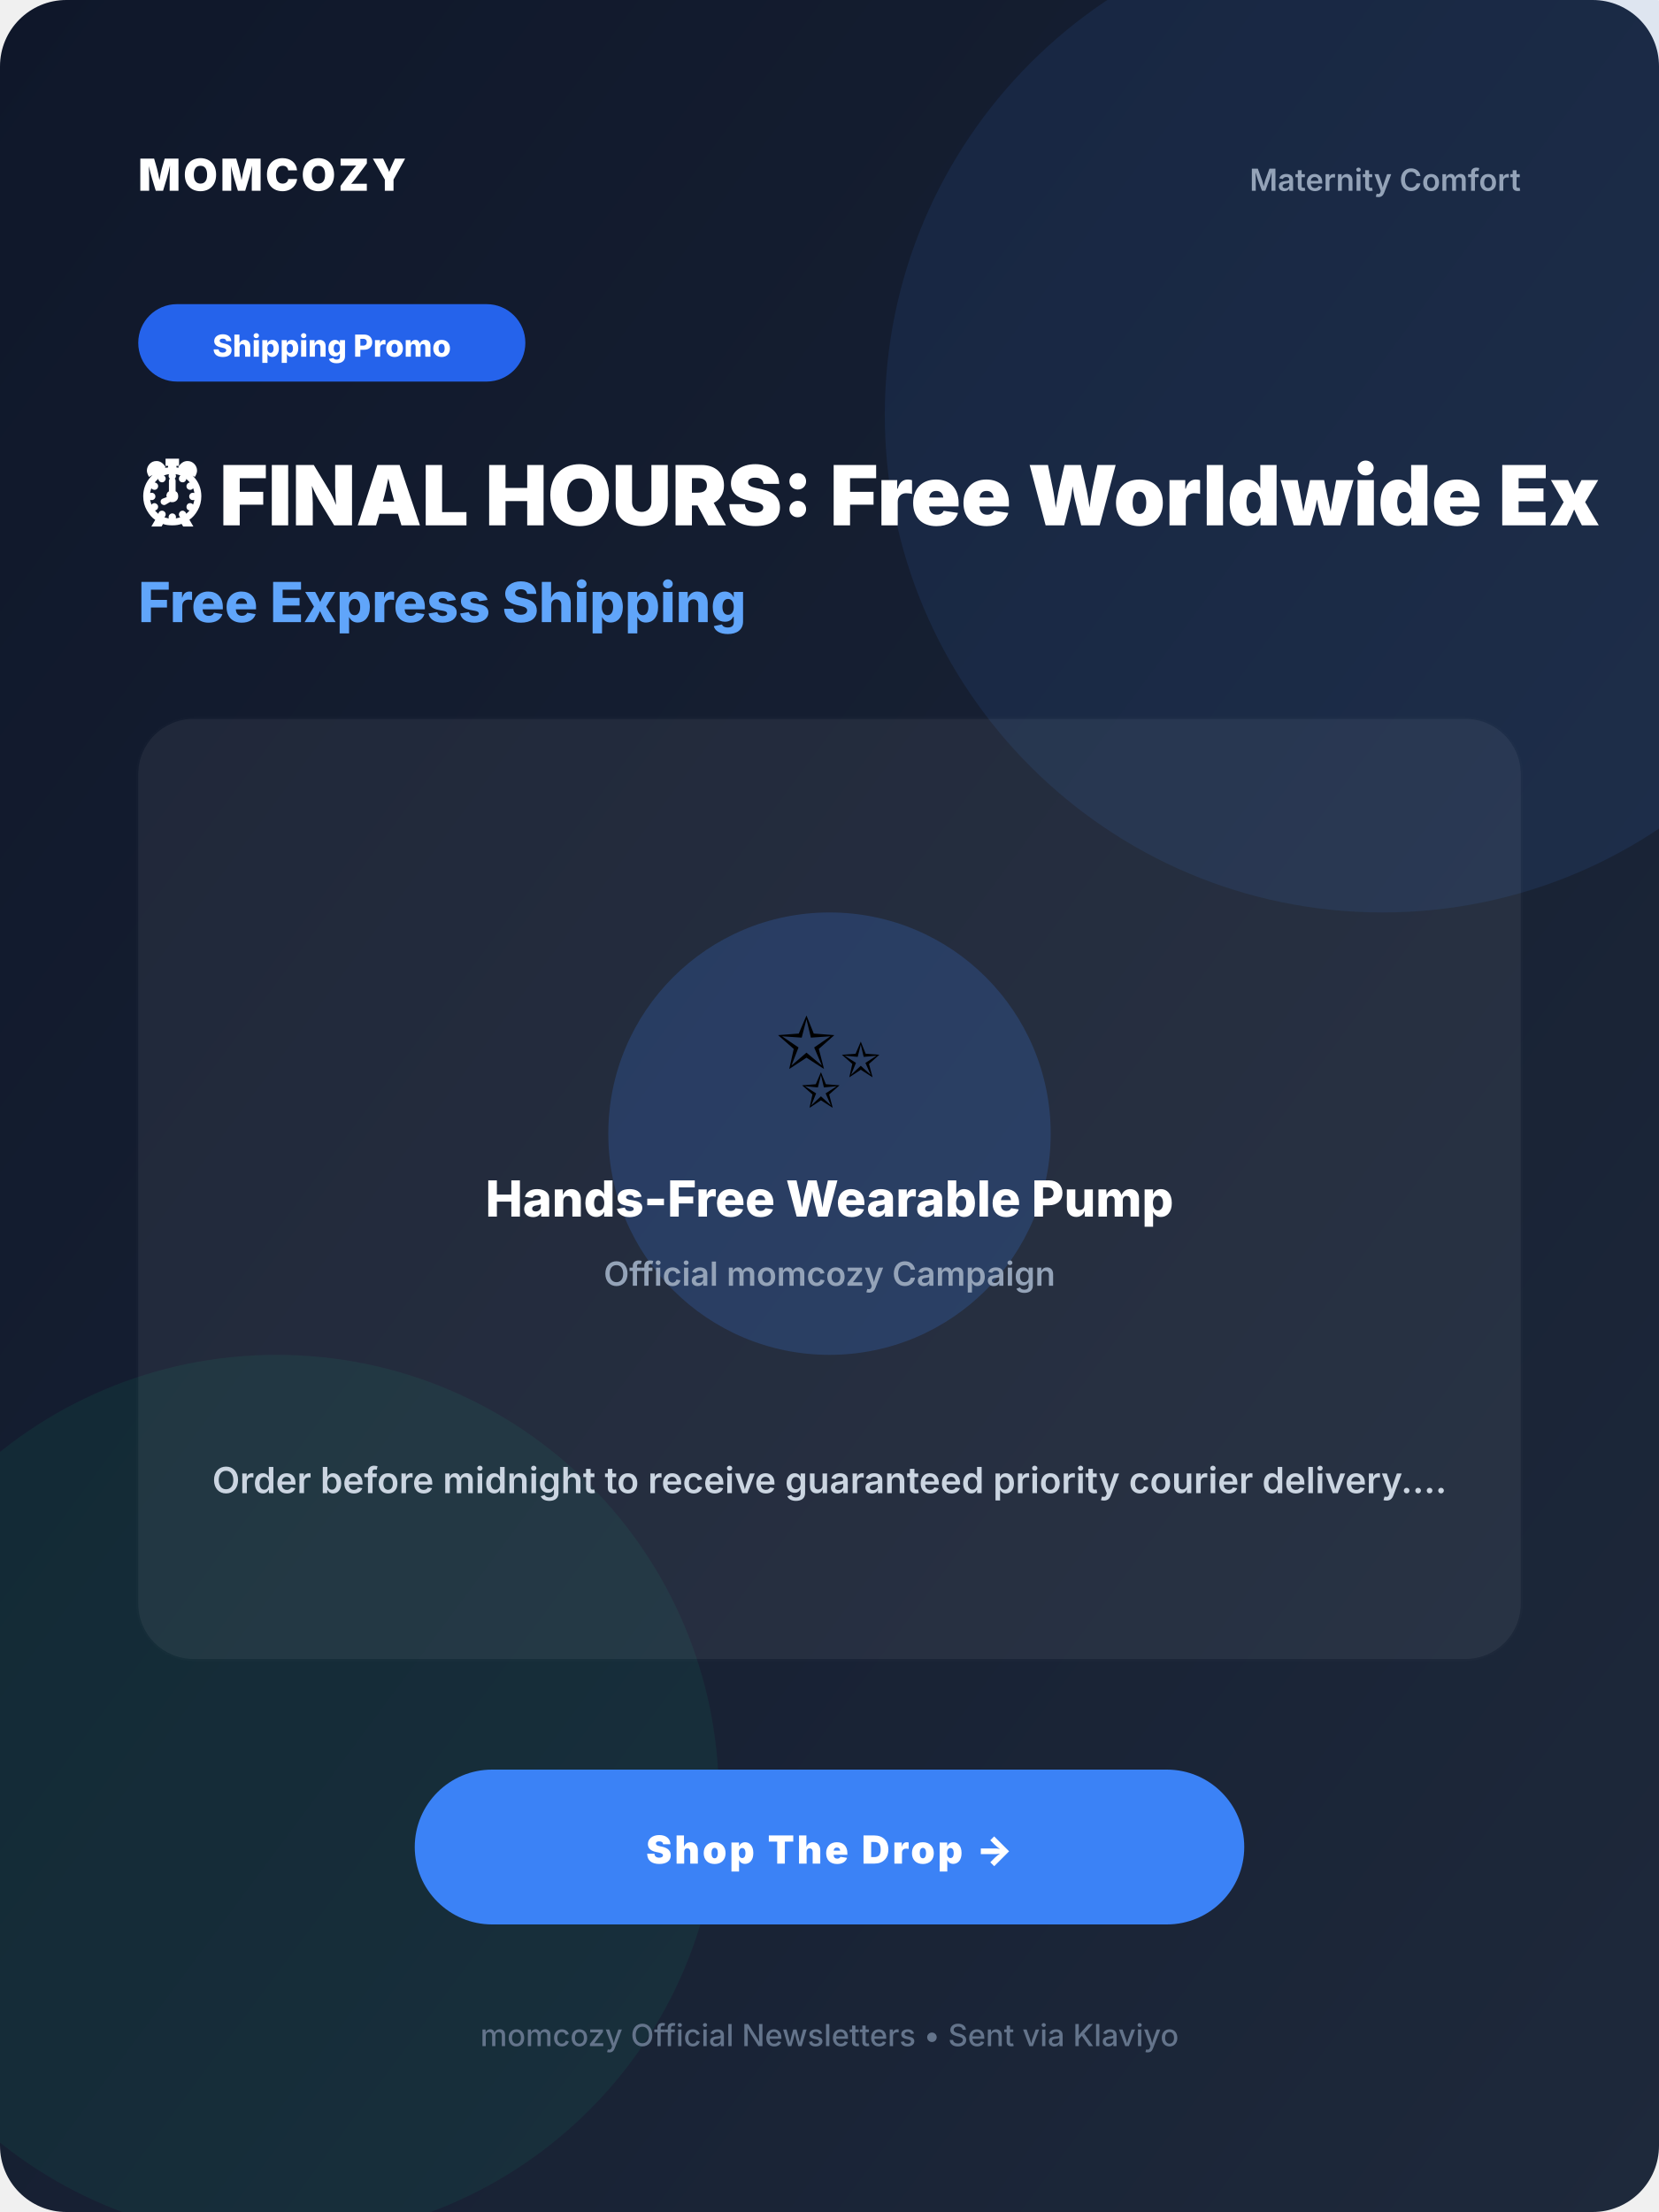
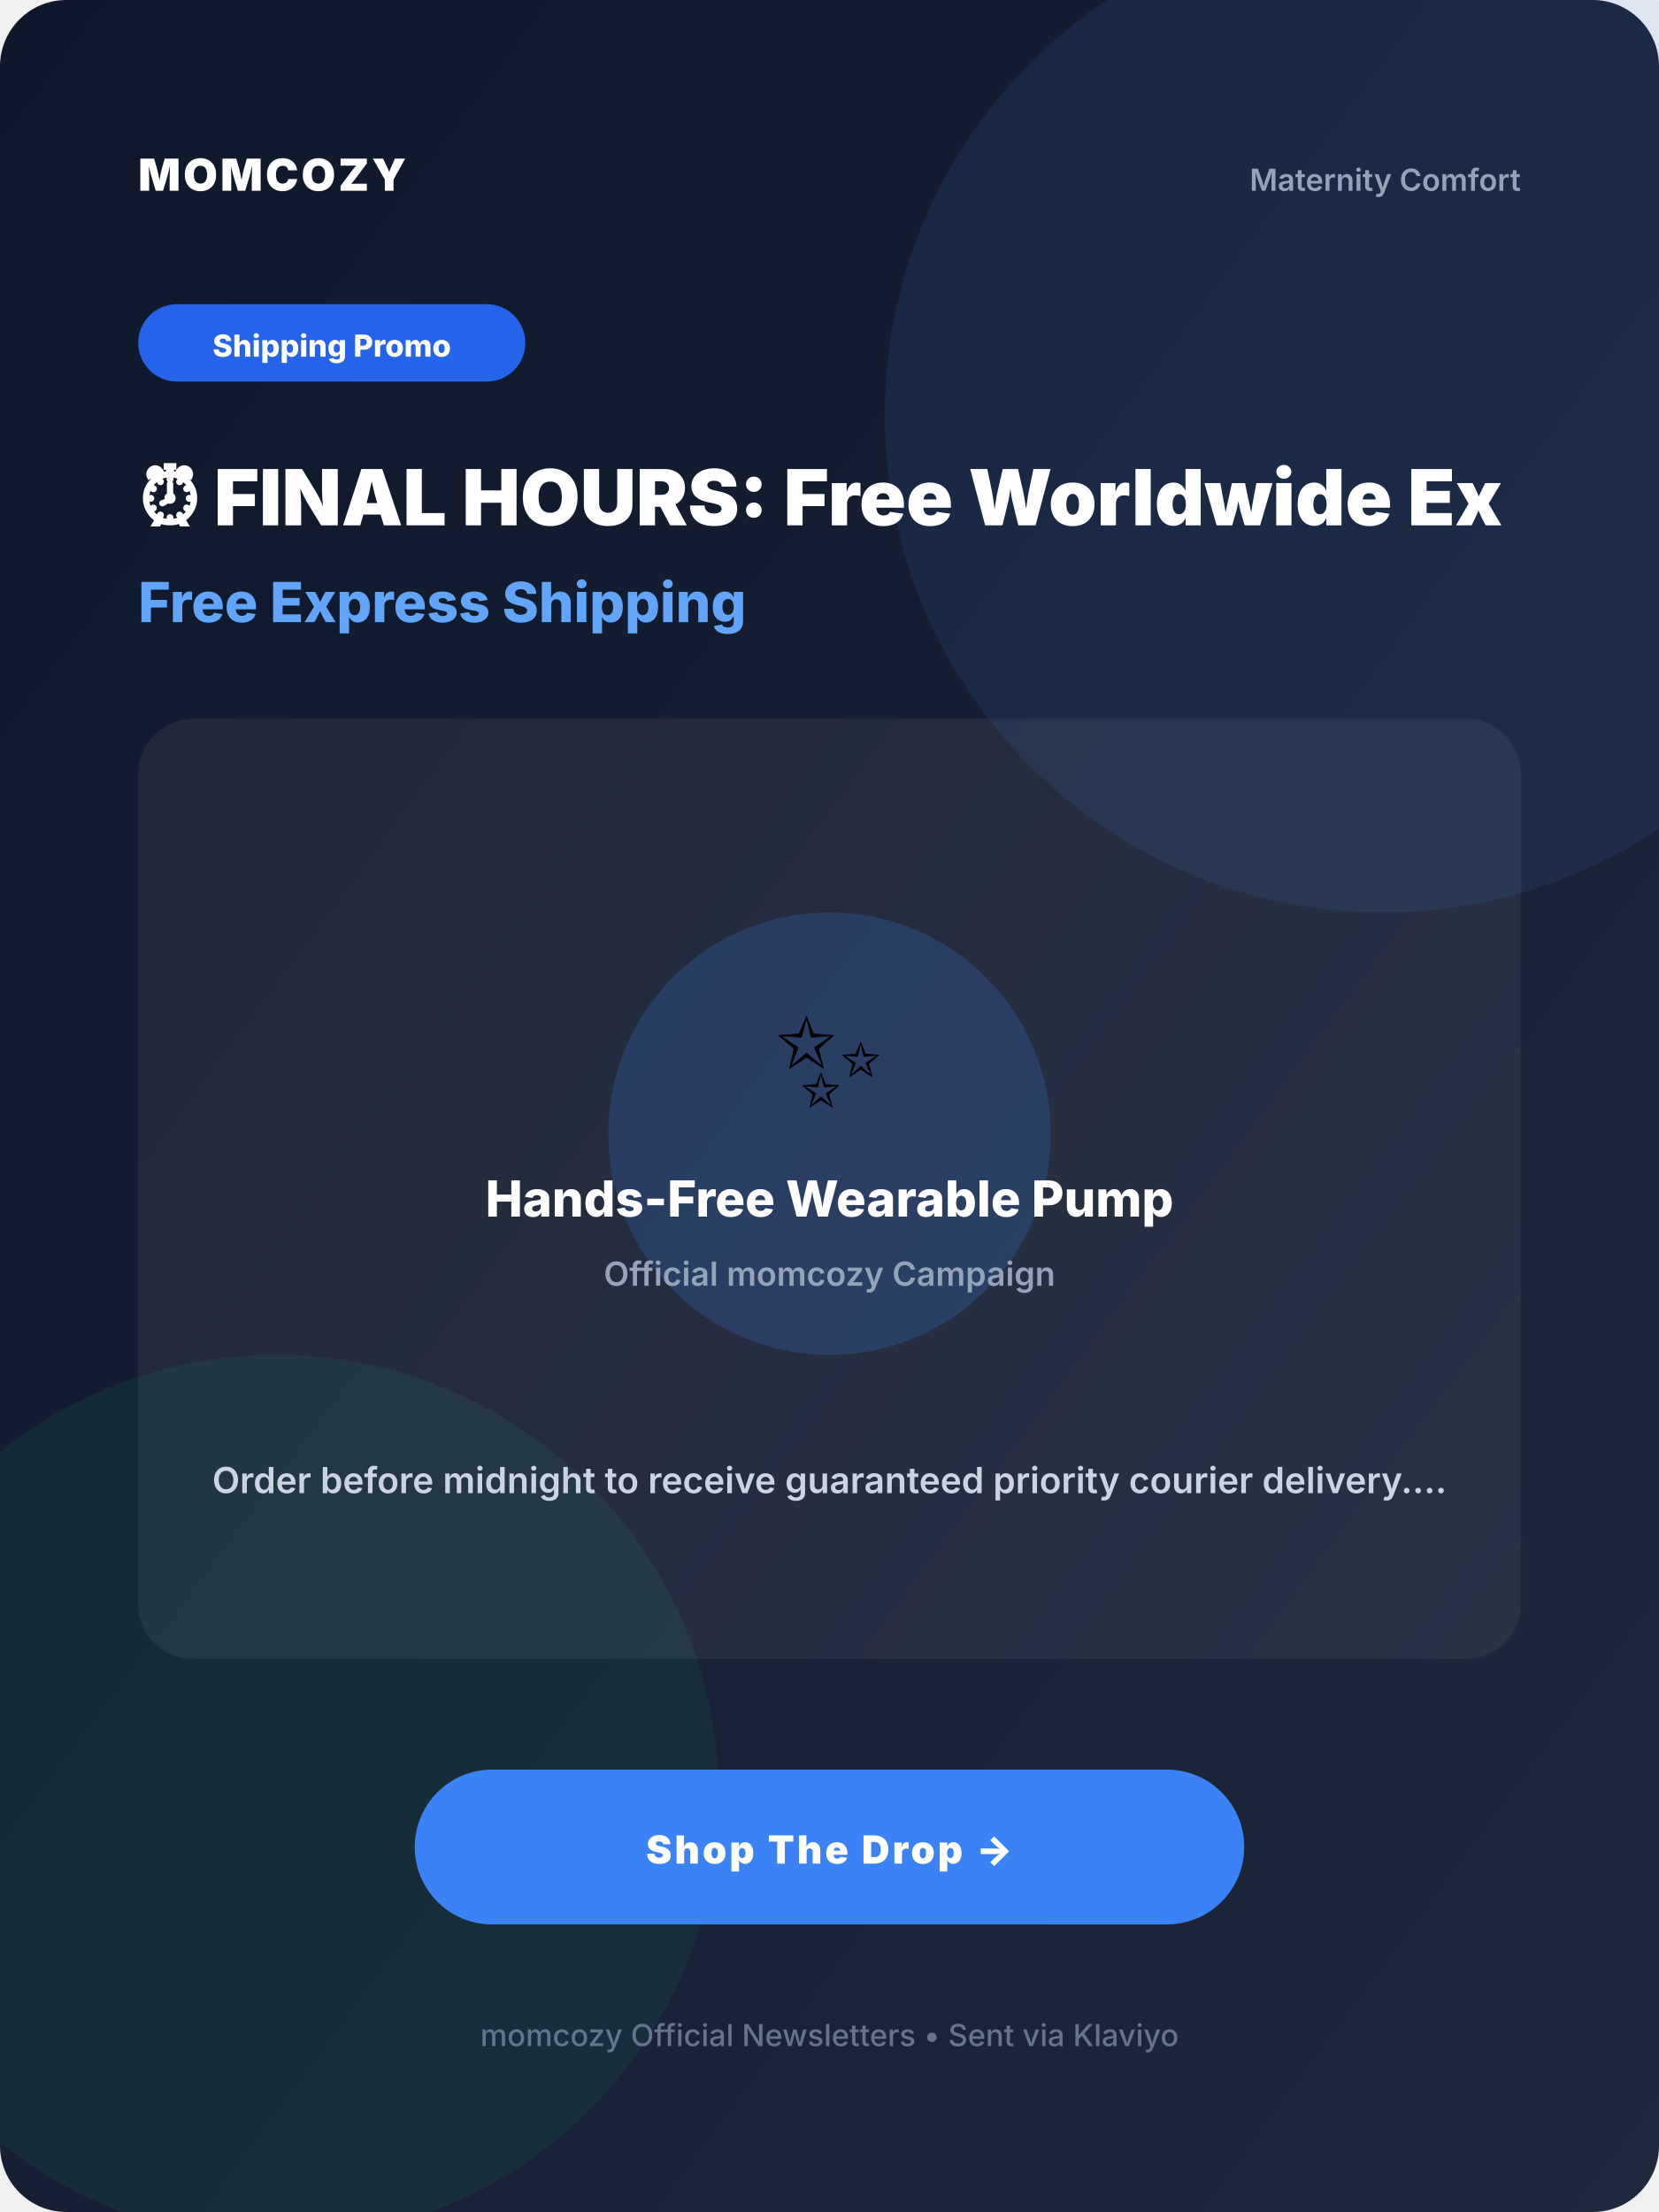
<svg xmlns="http://www.w3.org/2000/svg" viewBox="0 0 600 800" width="600" height="800">
  <defs>
    <linearGradient id="grad_6" x1="0%" y1="0%" x2="100%" y2="100%">
      <stop offset="0%" stop-color="#0f172a" />
      <stop offset="100%" stop-color="#1e293b" />
    </linearGradient>
  </defs>
  <rect width="600" height="800" fill="url(#grad_6)" rx="24" />
  <circle cx="500" cy="150" r="180" fill="#3b82f6" opacity="0.1" />
  <circle cx="100" cy="650" r="160" fill="#10b981" opacity="0.08" />
  <g transform="translate(50, 45)">
    <text x="0" y="24" font-family="-apple-system, BlinkMacSystemFont, sans-serif" font-size="16" font-weight="900" fill="#ffffff" letter-spacing="1">MOMCOZY</text>
    <text x="500" y="24" font-family="-apple-system, BlinkMacSystemFont, sans-serif" font-size="11" font-weight="600" fill="#94a3b8" text-anchor="end">Maternity Comfort</text>
  </g>
  <g transform="translate(50, 110)">
    <rect width="140" height="28" rx="14" fill="#2563eb" />
    <text x="70" y="19" font-family="-apple-system, BlinkMacSystemFont, sans-serif" font-size="11" font-weight="800" fill="#ffffff" text-anchor="middle">Shipping Promo</text>
  </g>
-   <text x="50" y="190" font-family="-apple-system, BlinkMacSystemFont, sans-serif" font-size="30" font-weight="900" fill="#ffffff">⏰ FINAL HOURS: Free Worldwide Ex</text>
+   <text x="50" y="190" font-family="-apple-system, BlinkMacSystemFont, sans-serif" font-size="28" font-weight="900" fill="#ffffff">⏰ FINAL HOURS: Free Worldwide Ex</text>
  <text x="50" y="225" font-family="-apple-system, BlinkMacSystemFont, sans-serif" font-size="20" font-weight="800" fill="#60a5fa">Free Express Shipping</text>
  <g transform="translate(50, 260)">
    <rect width="500" height="340" rx="20" fill="#ffffff" opacity="0.06" stroke="#ffffff" stroke-opacity="0.12" stroke-width="1.5" />
    <circle cx="250" cy="150" r="80" fill="#3b82f6" opacity="0.2" />
    <text x="250" y="140" font-family="-apple-system, BlinkMacSystemFont, sans-serif" font-size="48" text-anchor="middle">✨</text>
    <text x="250" y="180" font-family="-apple-system, BlinkMacSystemFont, sans-serif" font-size="18" font-weight="800" fill="#ffffff" text-anchor="middle">Hands-Free Wearable Pump</text>
    <text x="250" y="205" font-family="-apple-system, BlinkMacSystemFont, sans-serif" font-size="12" font-weight="600" fill="#94a3b8" text-anchor="middle">Official momcozy Campaign</text>
    <text x="250" y="280" font-family="-apple-system, BlinkMacSystemFont, sans-serif" font-size="13" font-weight="600" fill="#cbd5e1" text-anchor="middle">Order before midnight to receive guaranteed priority courier delivery....</text>
  </g>
  <g transform="translate(150, 640)">
    <rect width="300" height="56" rx="28" fill="#3b82f6" />
    <text x="150" y="34" font-family="-apple-system, BlinkMacSystemFont, sans-serif" font-size="14" font-weight="900" fill="#ffffff" text-anchor="middle" letter-spacing="1">Shop The Drop →</text>
  </g>
  <text x="300" y="740" font-family="-apple-system, BlinkMacSystemFont, sans-serif" font-size="11" font-weight="500" fill="#64748b" text-anchor="middle">momcozy Official Newsletters • Sent via Klaviyo</text>
</svg>
